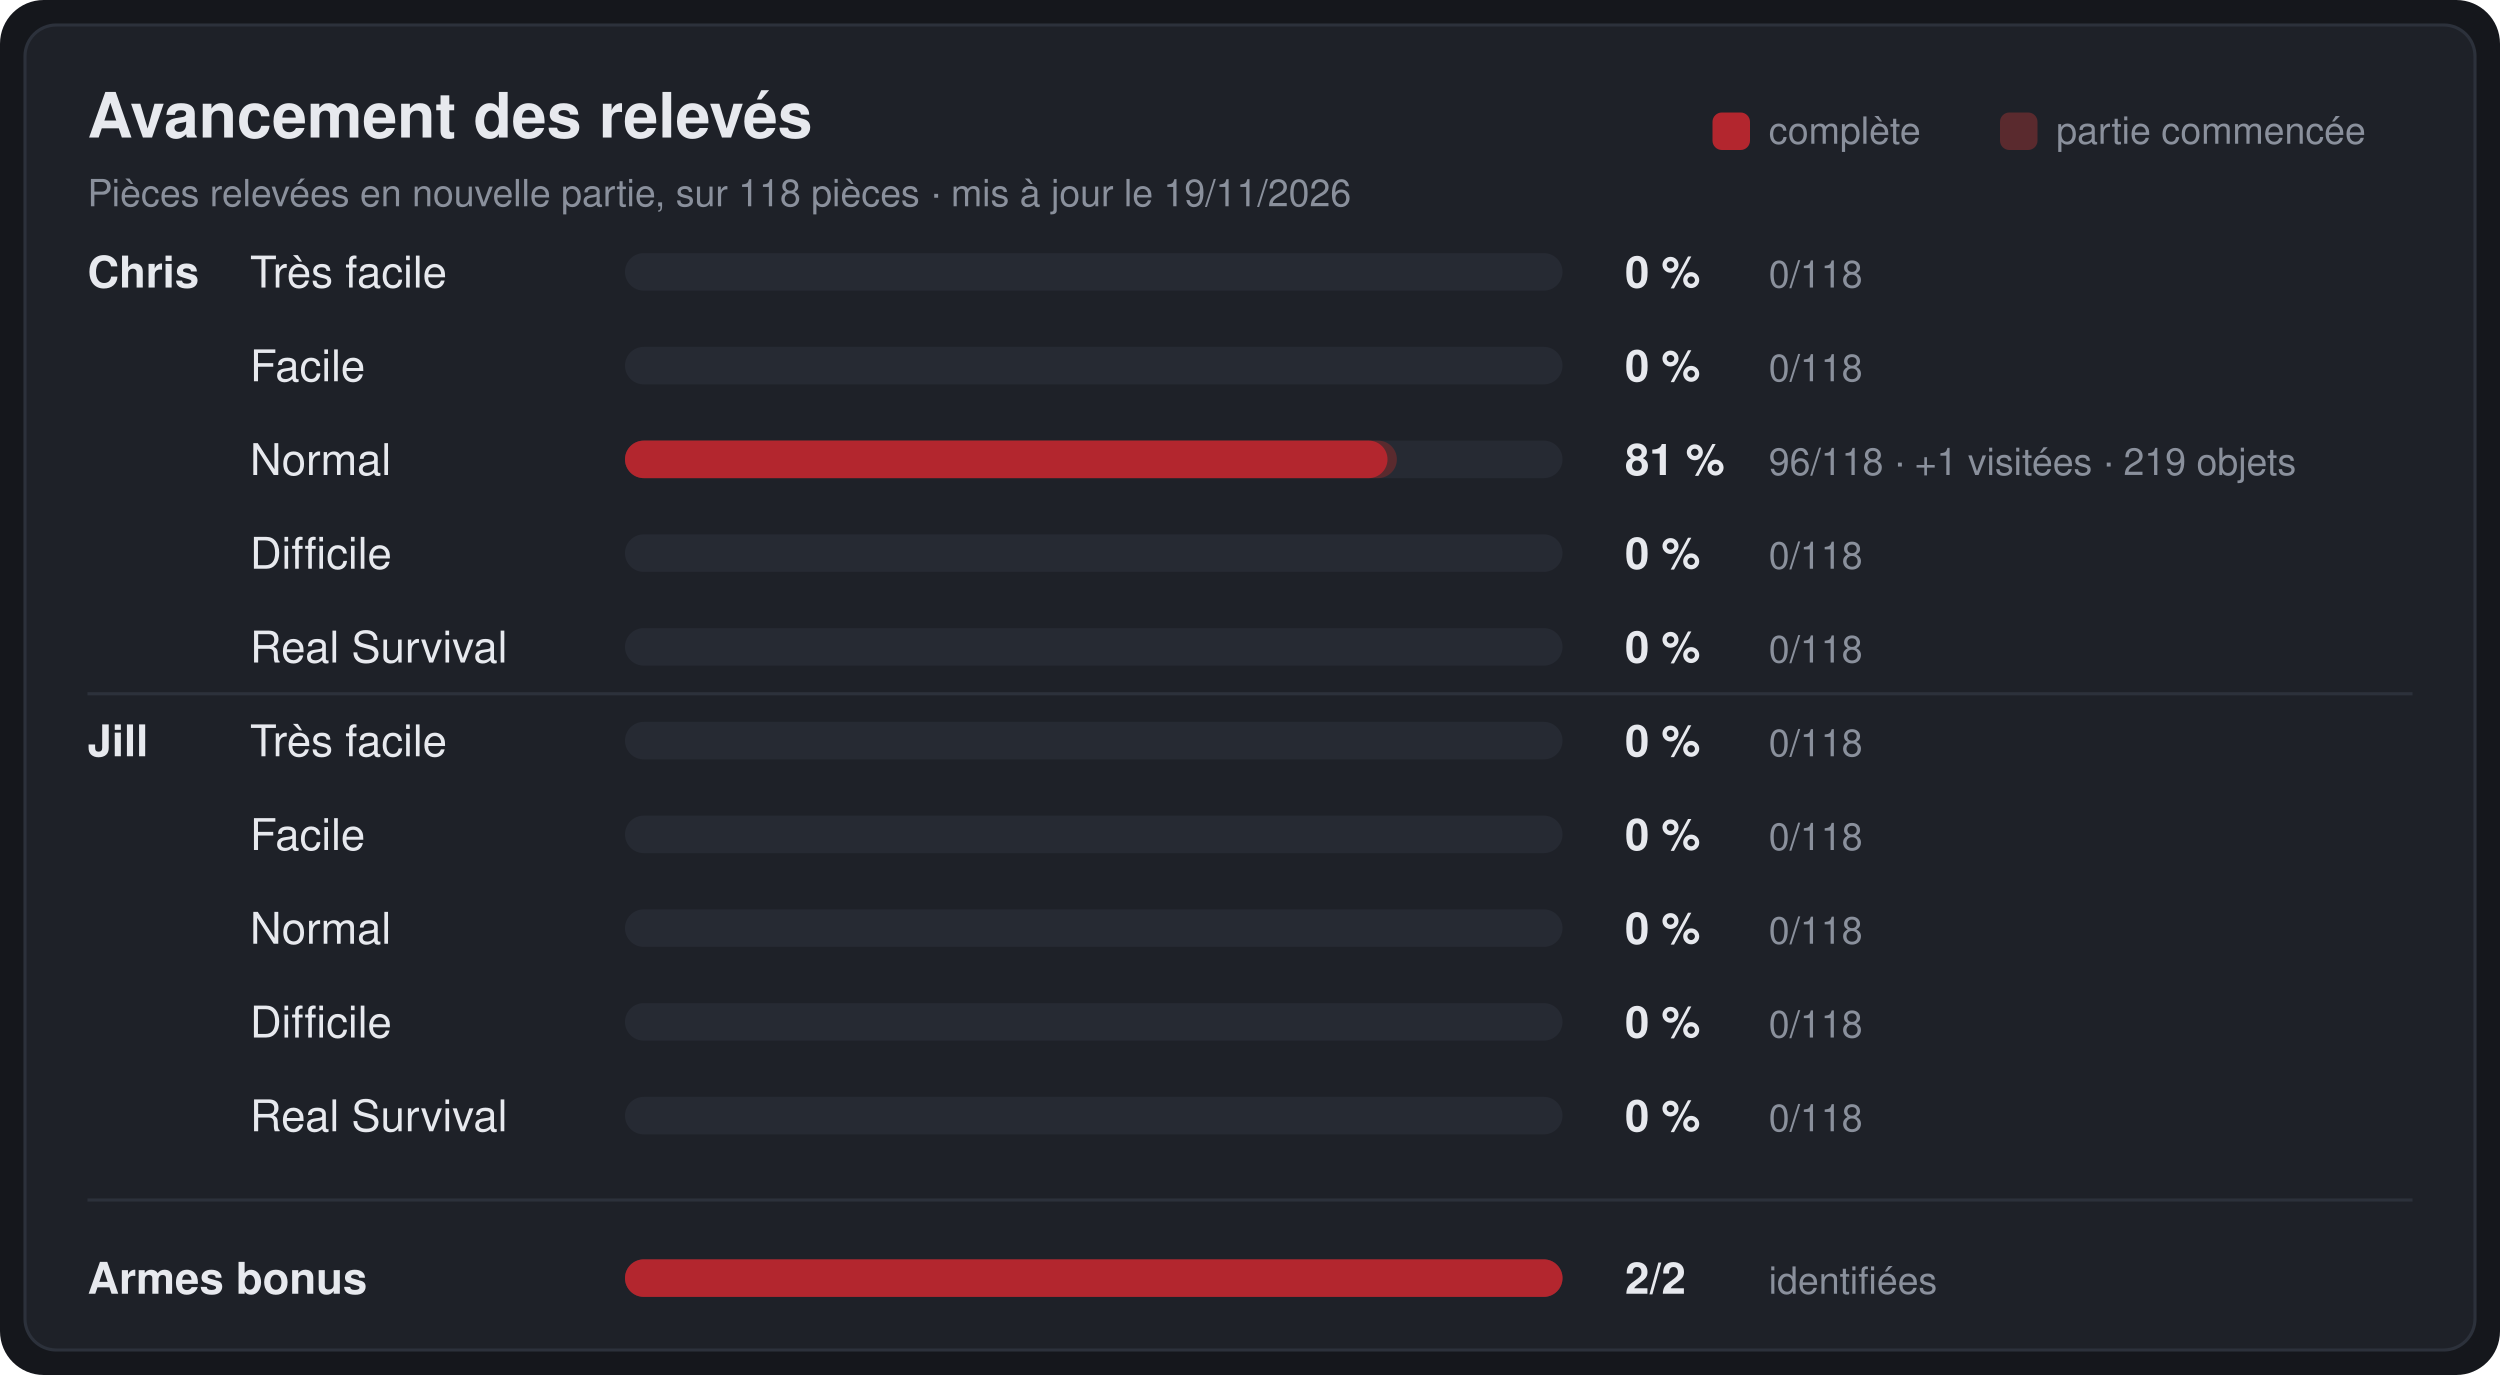
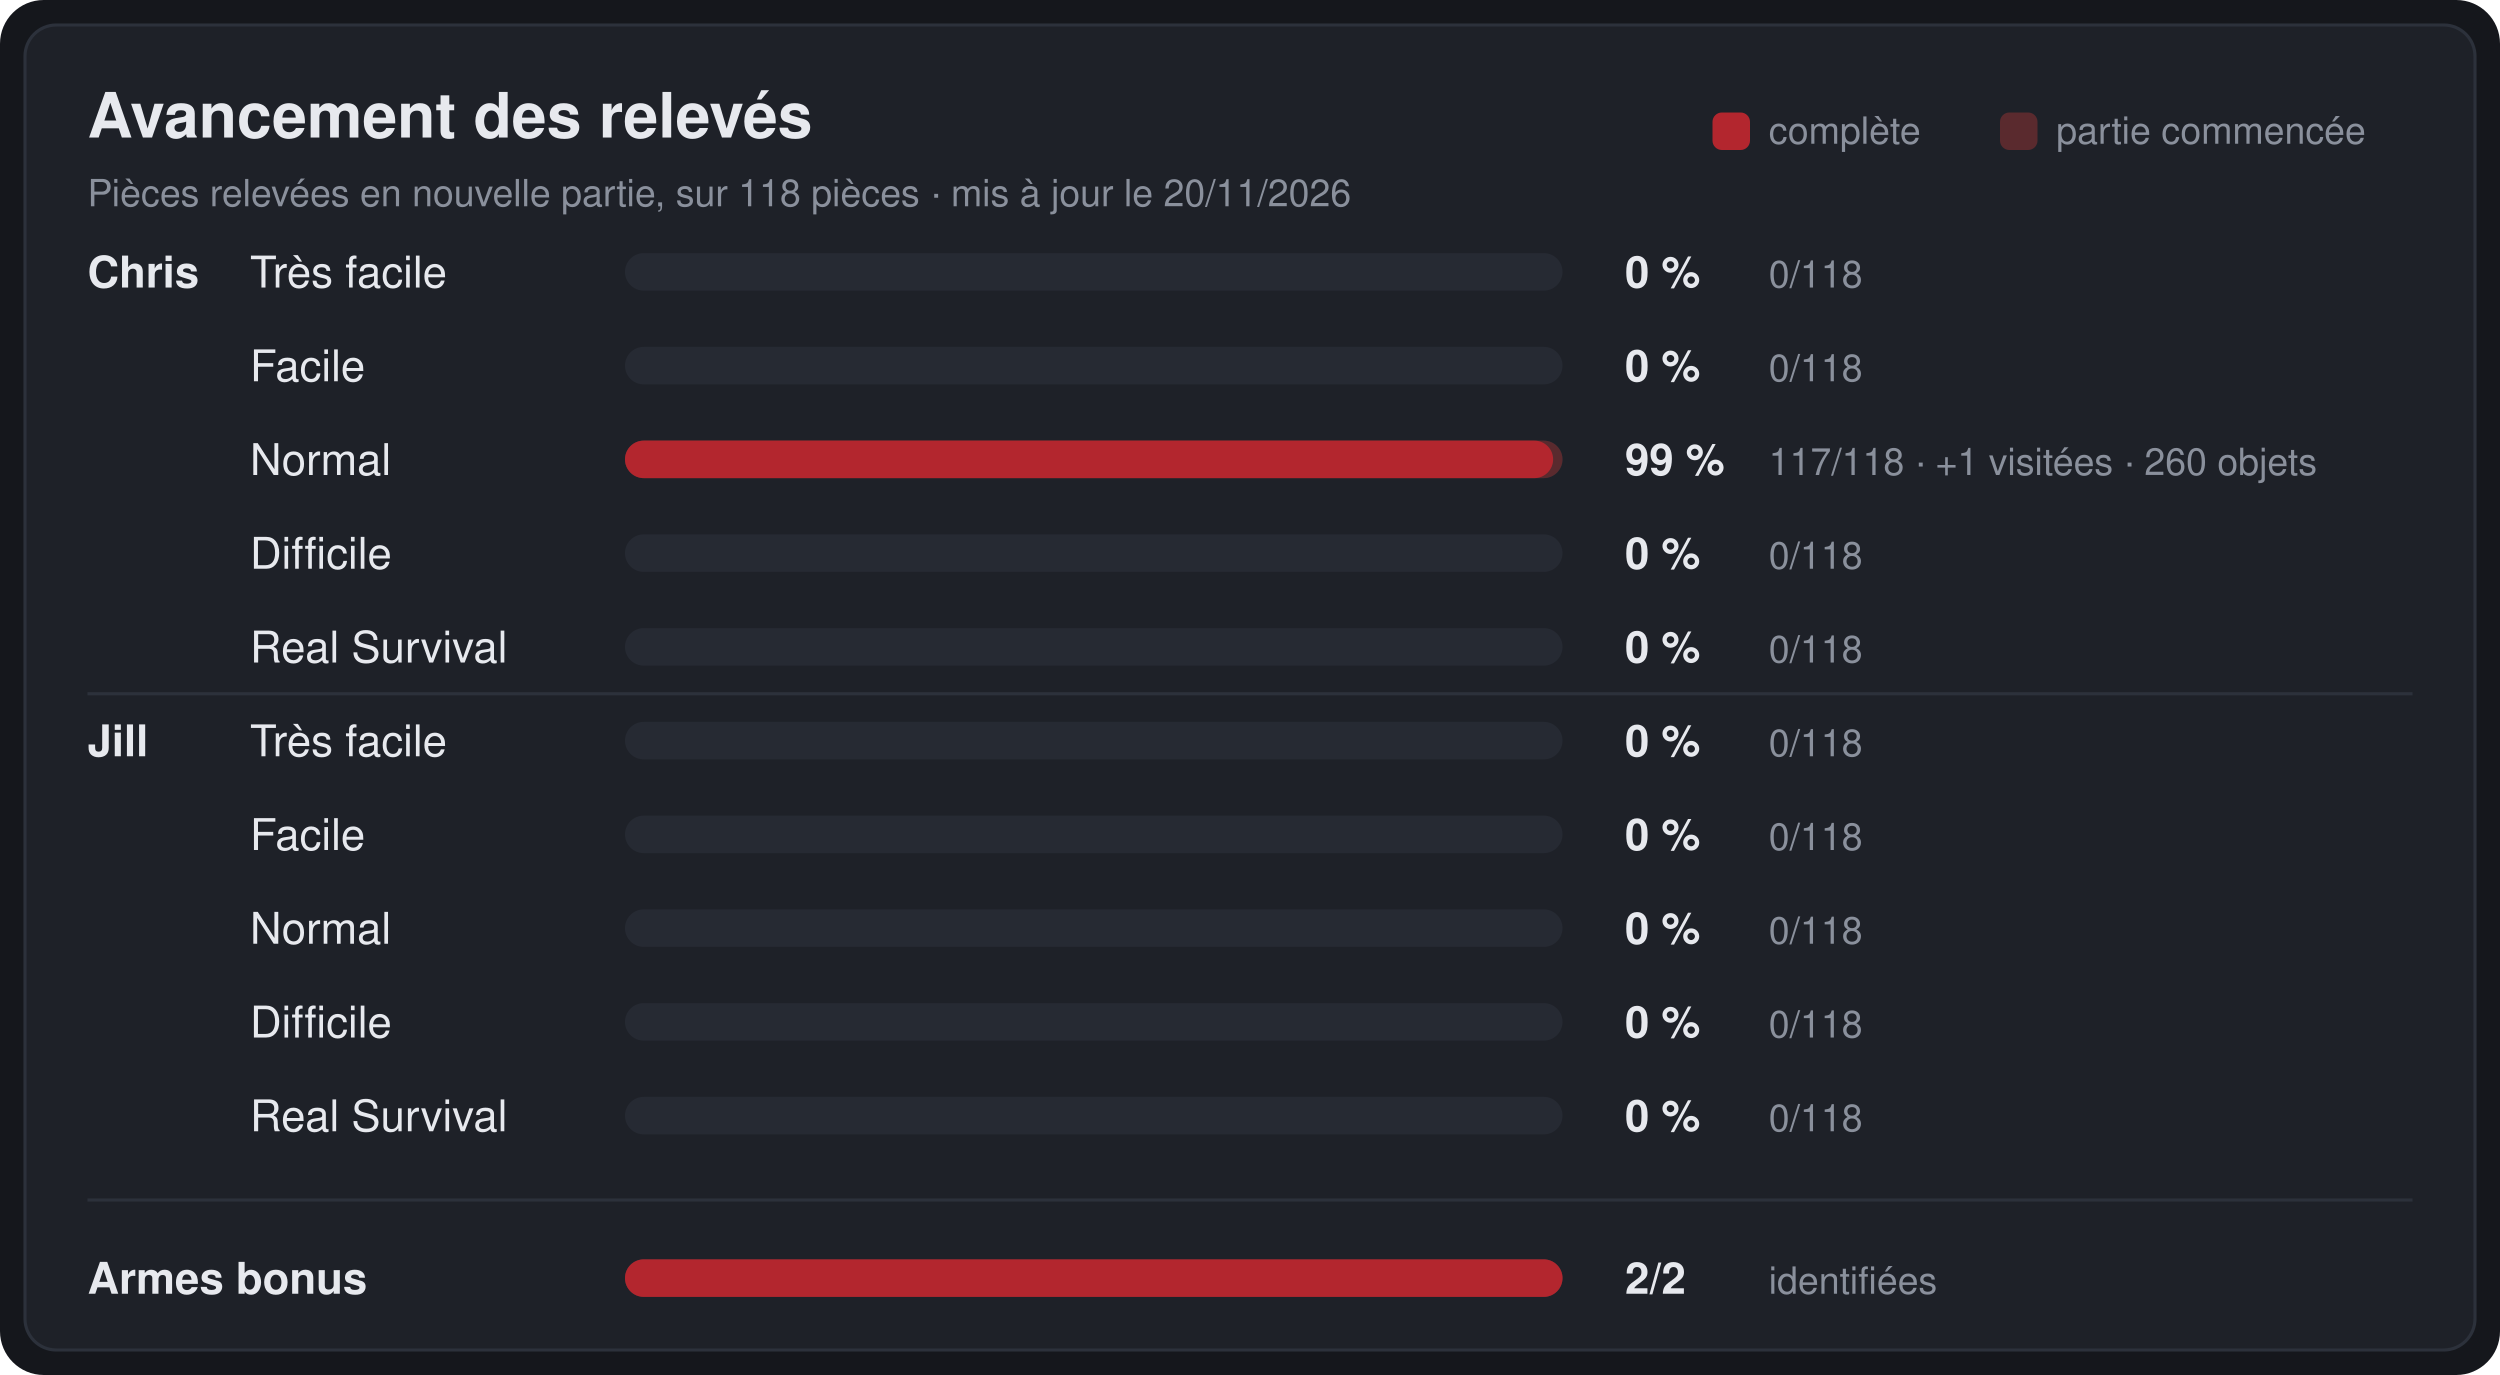
<svg xmlns="http://www.w3.org/2000/svg" width="800" height="440" viewBox="0 0 800 440" font-family="Segoe UI, Helvetica, Arial, sans-serif" role="img" aria-label="Avancement des relevés">
  <rect width="800" height="440" rx="14" fill="#15171c" />
  <rect x="8" y="8" width="784" height="424" rx="10" fill="#1e2128" stroke="#2c313b" />
  <text x="28" y="44" font-size="20" font-weight="700" fill="#e7e9ee">Avancement des relevés</text>
-   <text x="28" y="66" font-size="12" fill="#8a909c">Pièces relevées en nouvelle partie, sur 118 pièces · mis à jour le 19/11/2026</text>
+   <text x="28" y="66" font-size="12" fill="#8a909c">Pièces relevées en nouvelle partie, sur 118 pièces · mis à jour le 20/11/2026</text>
  <rect x="548" y="36" width="12" height="12" rx="3" fill="#b3262e" />
  <text x="566" y="46" font-size="12" fill="#8a909c">complète</text>
  <rect x="640" y="36" width="12" height="12" rx="3" fill="#5a2a2e" />
  <text x="658" y="46" font-size="12" fill="#8a909c">partie commencée</text>
  <text x="28" y="92" font-size="14" font-weight="700" fill="#e7e9ee">Chris</text>
  <text x="80" y="92" font-size="14" fill="#e7e9ee">Très facile</text>
  <rect x="200" y="81" width="300" height="12" rx="6" fill="#262a33" />
  <text x="520" y="92" font-size="14" font-weight="700" fill="#e7e9ee">0 %</text>
  <text x="566" y="92" font-size="12" fill="#8a909c">0/118</text>
  <text x="28" y="122" font-size="14" font-weight="700" fill="#e7e9ee" />
  <text x="80" y="122" font-size="14" fill="#e7e9ee">Facile</text>
  <rect x="200" y="111" width="300" height="12" rx="6" fill="#262a33" />
  <text x="520" y="122" font-size="14" font-weight="700" fill="#e7e9ee">0 %</text>
  <text x="566" y="122" font-size="12" fill="#8a909c">0/118</text>
  <text x="28" y="152" font-size="14" font-weight="700" fill="#e7e9ee" />
  <text x="80" y="152" font-size="14" fill="#e7e9ee">Normal</text>
  <rect x="200" y="141" width="300" height="12" rx="6" fill="#262a33" />
-   <rect x="200" y="141" width="247" height="12" rx="6" fill="#5a2a2e" />
-   <rect x="200" y="141" width="244" height="12" rx="6" fill="#b3262e" />
-   <text x="520" y="152" font-size="14" font-weight="700" fill="#e7e9ee">81 %</text>
-   <text x="566" y="152" font-size="12" fill="#8a909c">96/118 · +1 visitées · 219 objets</text>
+   <rect x="200" y="141" width="300" height="12" rx="6" fill="#5a2a2e" />
+   <rect x="200" y="141" width="297" height="12" rx="6" fill="#b3262e" />
+   <text x="520" y="152" font-size="14" font-weight="700" fill="#e7e9ee">99 %</text>
+   <text x="566" y="152" font-size="12" fill="#8a909c">117/118 · +1 visitées · 260 objets</text>
  <text x="28" y="182" font-size="14" font-weight="700" fill="#e7e9ee" />
  <text x="80" y="182" font-size="14" fill="#e7e9ee">Difficile</text>
  <rect x="200" y="171" width="300" height="12" rx="6" fill="#262a33" />
  <text x="520" y="182" font-size="14" font-weight="700" fill="#e7e9ee">0 %</text>
  <text x="566" y="182" font-size="12" fill="#8a909c">0/118</text>
  <text x="28" y="212" font-size="14" font-weight="700" fill="#e7e9ee" />
  <text x="80" y="212" font-size="14" fill="#e7e9ee">Real Survival</text>
  <rect x="200" y="201" width="300" height="12" rx="6" fill="#262a33" />
  <text x="520" y="212" font-size="14" font-weight="700" fill="#e7e9ee">0 %</text>
  <text x="566" y="212" font-size="12" fill="#8a909c">0/118</text>
  <line x1="28" y1="222" x2="772" y2="222" stroke="#2c313b" />
  <text x="28" y="242" font-size="14" font-weight="700" fill="#e7e9ee">Jill</text>
  <text x="80" y="242" font-size="14" fill="#e7e9ee">Très facile</text>
  <rect x="200" y="231" width="300" height="12" rx="6" fill="#262a33" />
  <text x="520" y="242" font-size="14" font-weight="700" fill="#e7e9ee">0 %</text>
  <text x="566" y="242" font-size="12" fill="#8a909c">0/118</text>
  <text x="28" y="272" font-size="14" font-weight="700" fill="#e7e9ee" />
  <text x="80" y="272" font-size="14" fill="#e7e9ee">Facile</text>
  <rect x="200" y="261" width="300" height="12" rx="6" fill="#262a33" />
  <text x="520" y="272" font-size="14" font-weight="700" fill="#e7e9ee">0 %</text>
  <text x="566" y="272" font-size="12" fill="#8a909c">0/118</text>
  <text x="28" y="302" font-size="14" font-weight="700" fill="#e7e9ee" />
  <text x="80" y="302" font-size="14" fill="#e7e9ee">Normal</text>
  <rect x="200" y="291" width="300" height="12" rx="6" fill="#262a33" />
  <text x="520" y="302" font-size="14" font-weight="700" fill="#e7e9ee">0 %</text>
  <text x="566" y="302" font-size="12" fill="#8a909c">0/118</text>
  <text x="28" y="332" font-size="14" font-weight="700" fill="#e7e9ee" />
  <text x="80" y="332" font-size="14" fill="#e7e9ee">Difficile</text>
  <rect x="200" y="321" width="300" height="12" rx="6" fill="#262a33" />
  <text x="520" y="332" font-size="14" font-weight="700" fill="#e7e9ee">0 %</text>
  <text x="566" y="332" font-size="12" fill="#8a909c">0/118</text>
  <text x="28" y="362" font-size="14" font-weight="700" fill="#e7e9ee" />
  <text x="80" y="362" font-size="14" fill="#e7e9ee">Real Survival</text>
  <rect x="200" y="351" width="300" height="12" rx="6" fill="#262a33" />
  <text x="520" y="362" font-size="14" font-weight="700" fill="#e7e9ee">0 %</text>
  <text x="566" y="362" font-size="12" fill="#8a909c">0/118</text>
  <line x1="28" y1="384" x2="772" y2="384" stroke="#2c313b" />
  <text x="28" y="414" font-size="14" font-weight="700" fill="#e7e9ee">Armes bonus</text>
  <rect x="200" y="403" width="300" height="12" rx="6" fill="#262a33" />
  <rect x="200" y="403" width="300" height="12" rx="6" fill="#5a2a2e" />
  <rect x="200" y="403" width="300" height="12" rx="6" fill="#b3262e" />
  <text x="520" y="414" font-size="14" font-weight="700" fill="#e7e9ee">2/2</text>
  <text x="566" y="414" font-size="12" fill="#8a909c">identifiées</text>
</svg>
